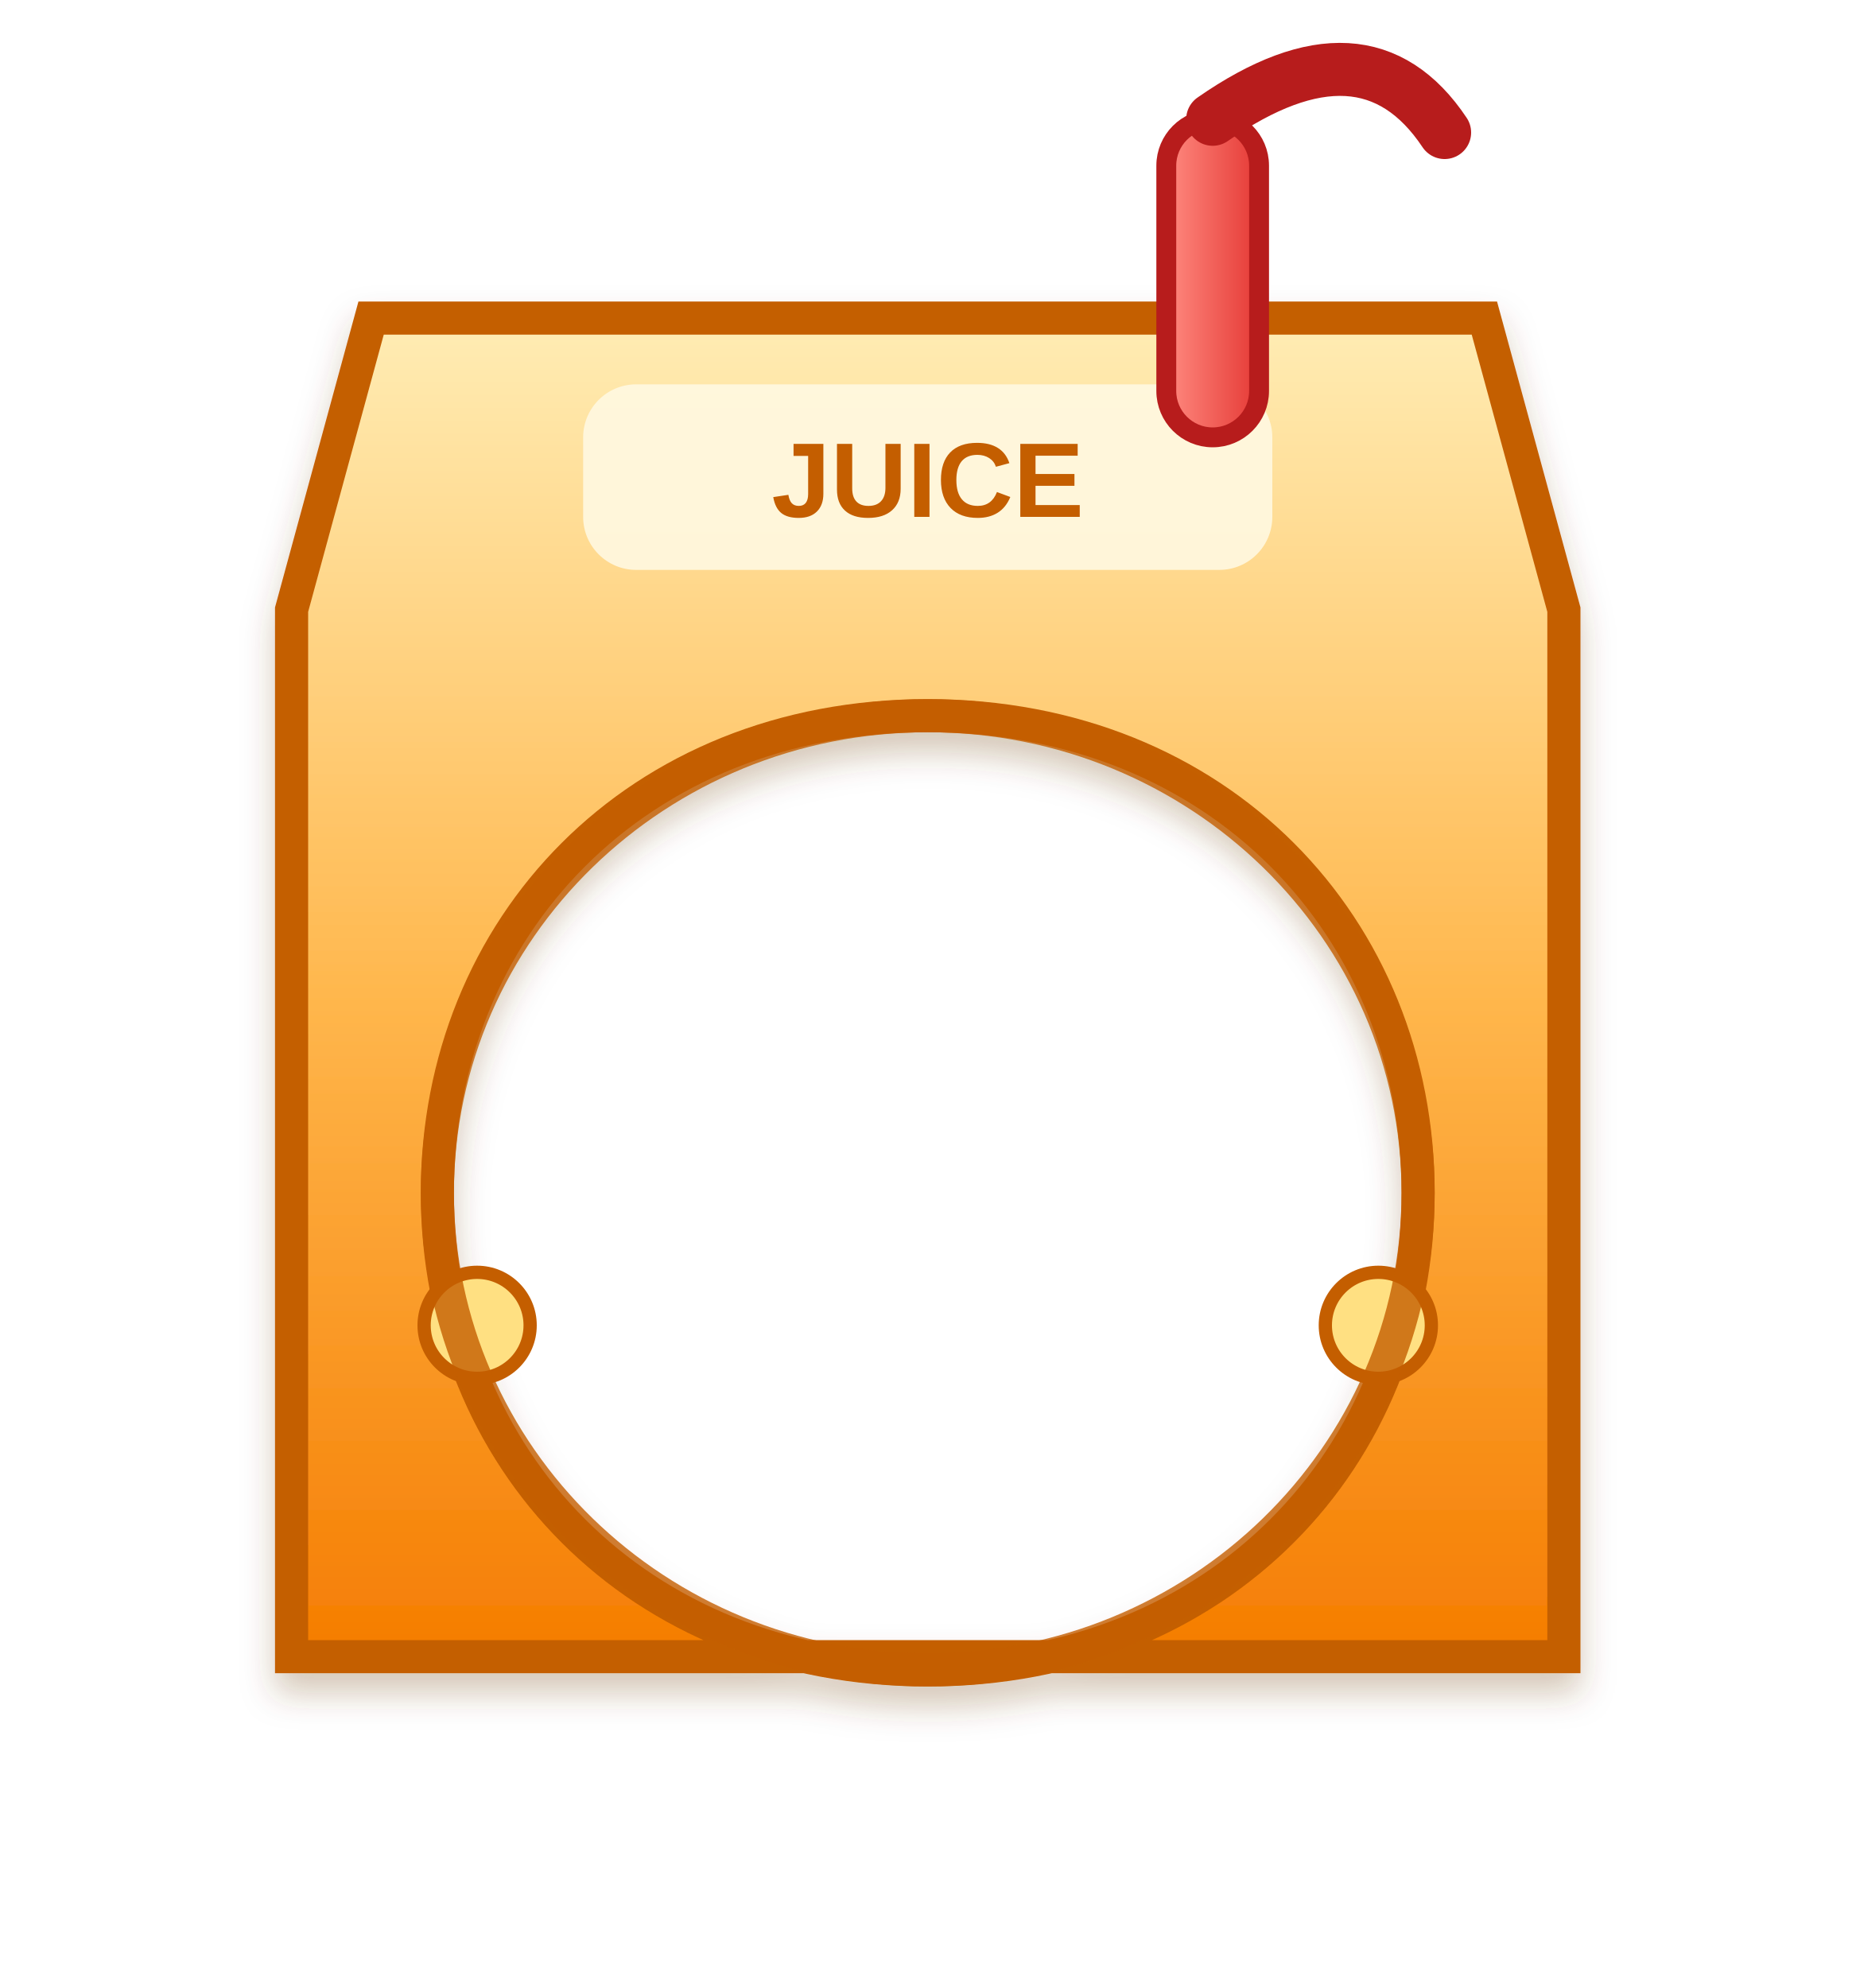
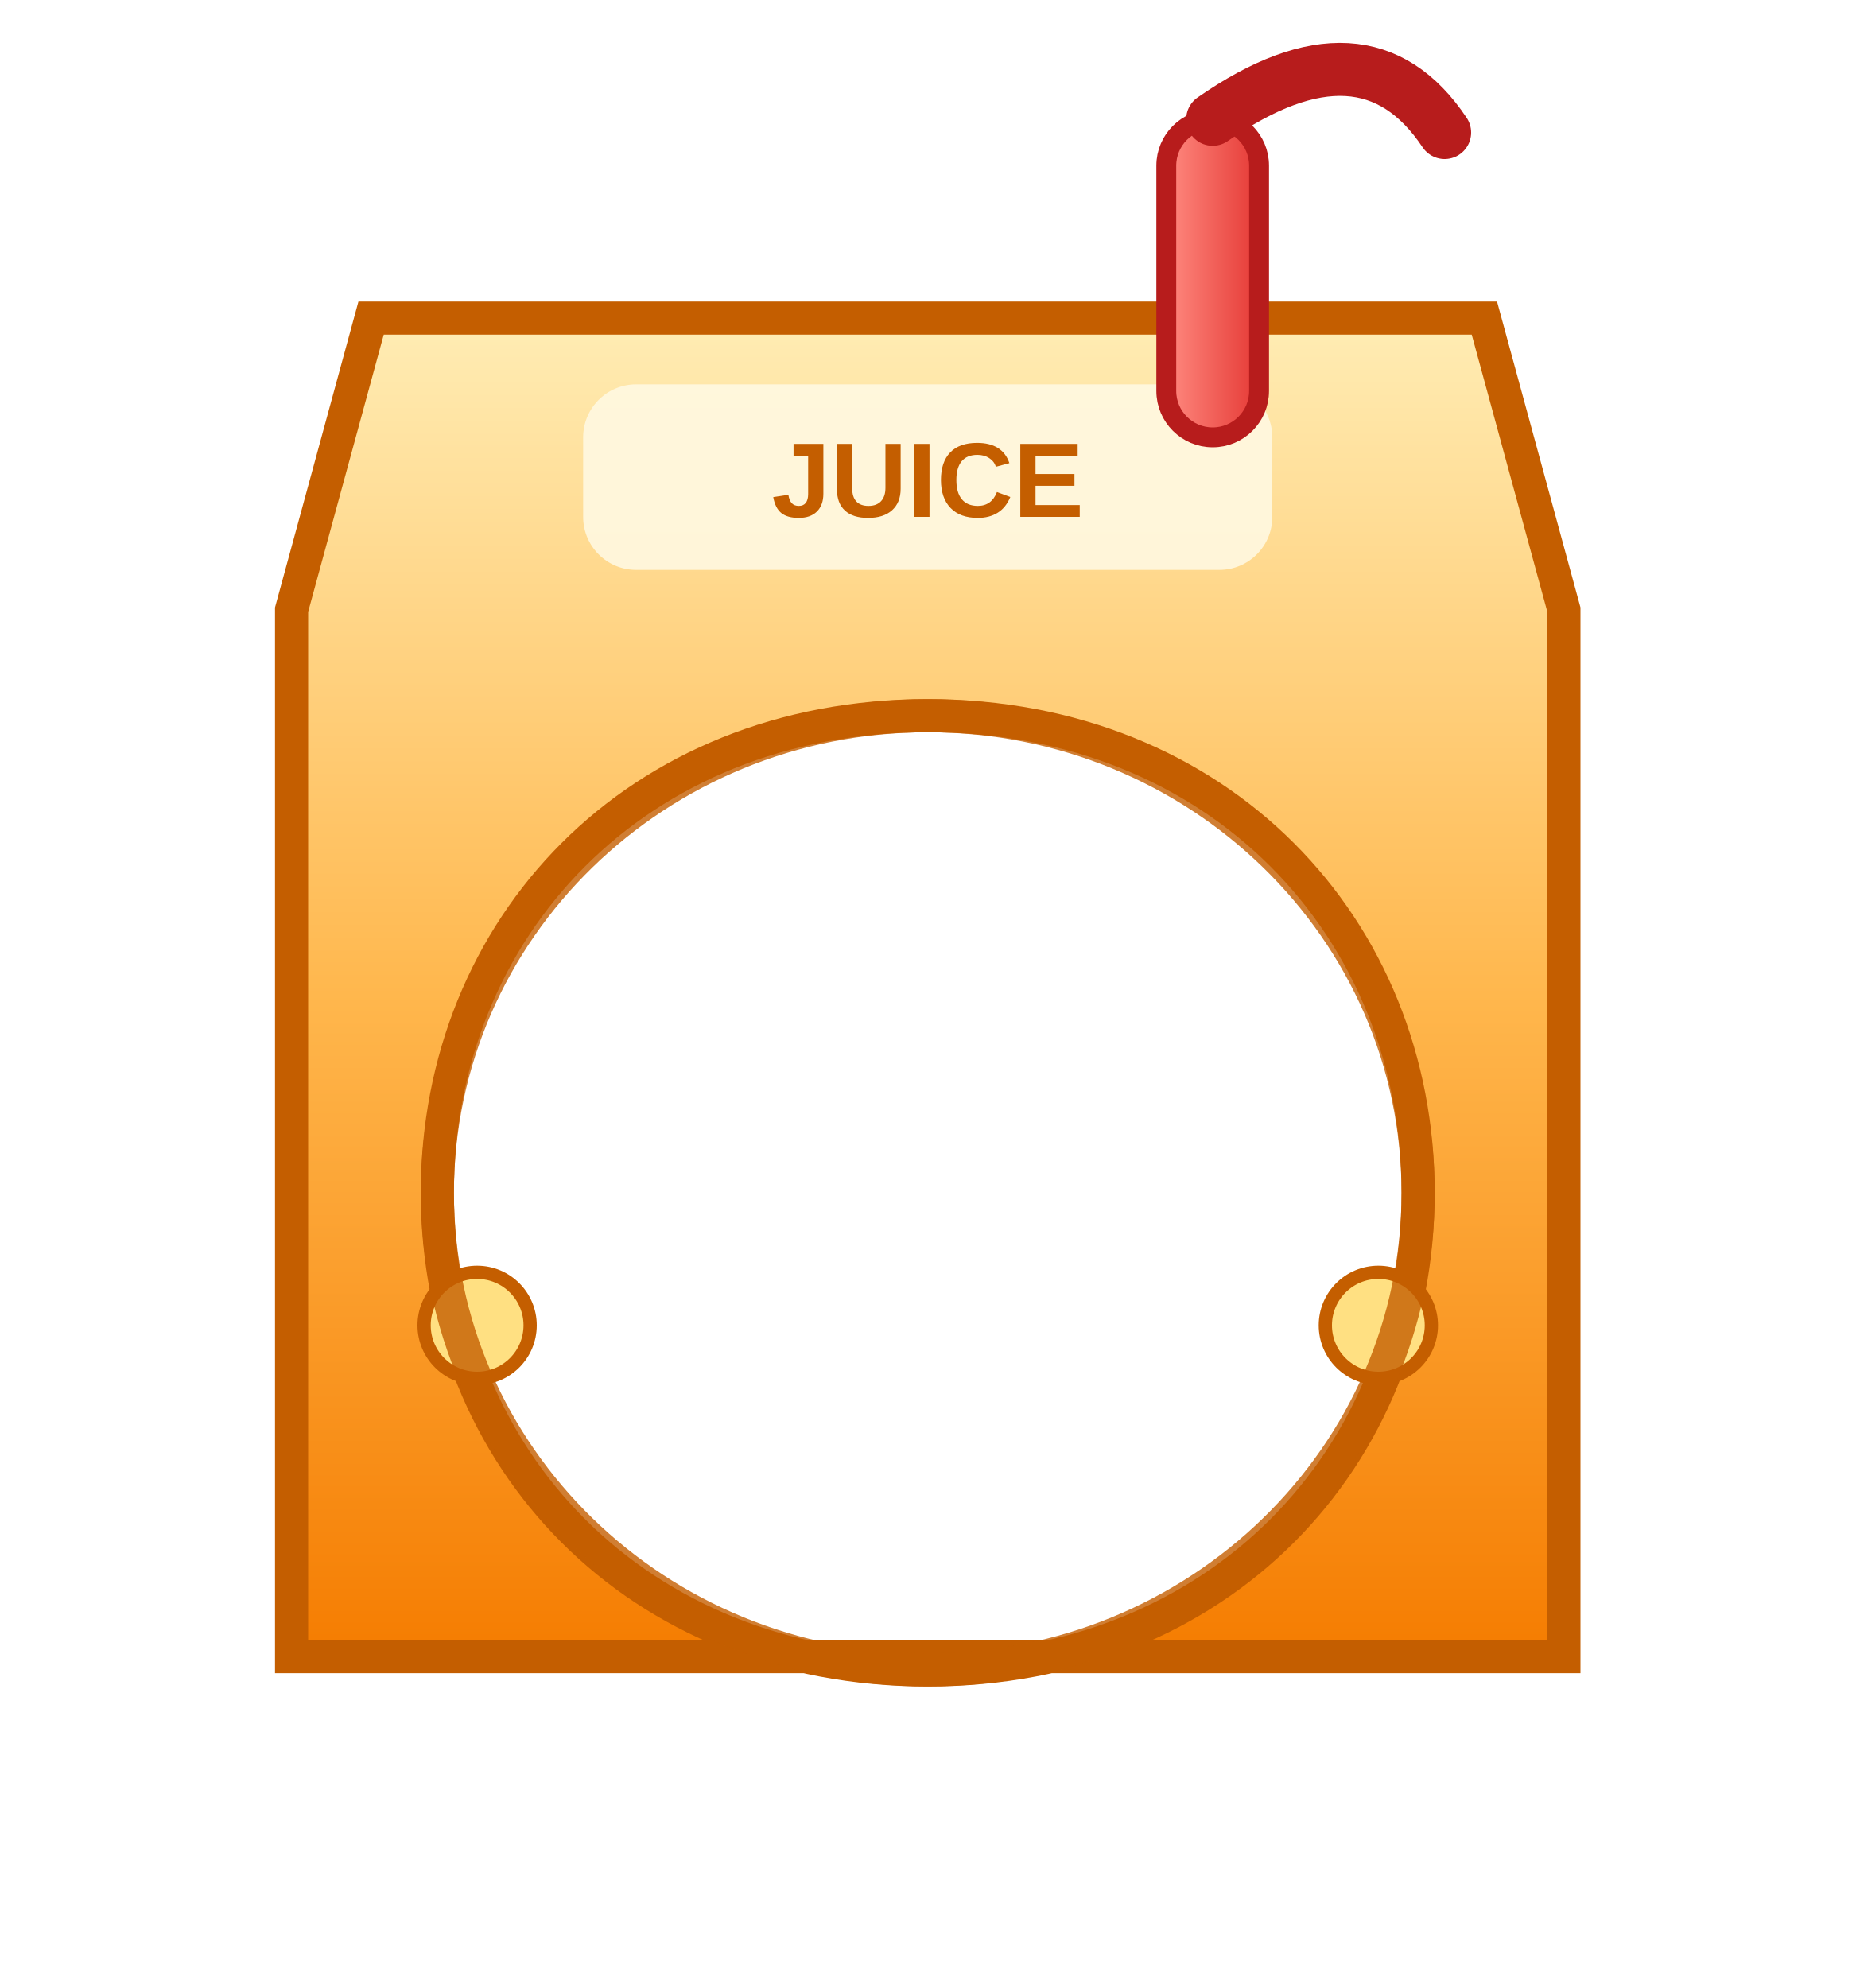
<svg xmlns="http://www.w3.org/2000/svg" viewBox="0 0 280 300" width="280" height="300">
  <defs>
    <linearGradient id="juBox" x1="0" y1="0" x2="0" y2="1">
      <stop offset="0%" stop-color="#FFECB3" />
      <stop offset="50%" stop-color="#FFB74D" />
      <stop offset="100%" stop-color="#F57C00" />
    </linearGradient>
    <linearGradient id="juStraw" x1="0" y1="0" x2="1" y2="0">
      <stop offset="0%" stop-color="#FF8A80" />
      <stop offset="100%" stop-color="#E53935" />
    </linearGradient>
-     <filter id="juSoft" x="-20%" y="-20%" width="140%" height="140%">
-       <feDropShadow dx="0" dy="3" stdDeviation="2.5" flood-color="#6A3A00" flood-opacity="0.28" />
-     </filter>
  </defs>
-   <path fill="url(#juBox)" fill-rule="evenodd" stroke="#C45E00" stroke-width="5" filter="url(#juSoft)" d="     M56 48 L224 48 L236 92 L236 250 L44 250 L44 92 Z     M140 108c-44 0-74 32-74 72s30 72 74 72 74-32 74-72-30-72-74-72z" />
+   <path fill="url(#juBox)" fill-rule="evenodd" stroke="#C45E00" stroke-width="5" d="     M56 48 L224 48 L236 92 L236 250 L44 250 L44 92 Z     M140 108c-44 0-74 32-74 72s30 72 74 72 74-32 74-72-30-72-74-72z" />
  <rect x="88" y="58" width="104" height="28" rx="8" fill="#FFF8E1" opacity="0.9" />
  <text x="140" y="78" text-anchor="middle" font-family="Arial, sans-serif" font-size="16" font-weight="700" fill="#C45E00">JUICE</text>
  <rect x="176" y="18" width="14" height="48" rx="7" fill="url(#juStraw)" stroke="#B71C1C" stroke-width="3" />
  <path d="M183 18 Q206 2 218 20" fill="none" stroke="#B71C1C" stroke-width="8" stroke-linecap="round" />
  <circle cx="72" cy="200" r="8" fill="#FFE082" stroke="#C45E00" stroke-width="2" />
  <circle cx="208" cy="200" r="8" fill="#FFE082" stroke="#C45E00" stroke-width="2" />
  <ellipse cx="140" cy="180" rx="74" ry="72" fill="none" stroke="#C45E00" stroke-width="5" opacity="0.8" />
</svg>
